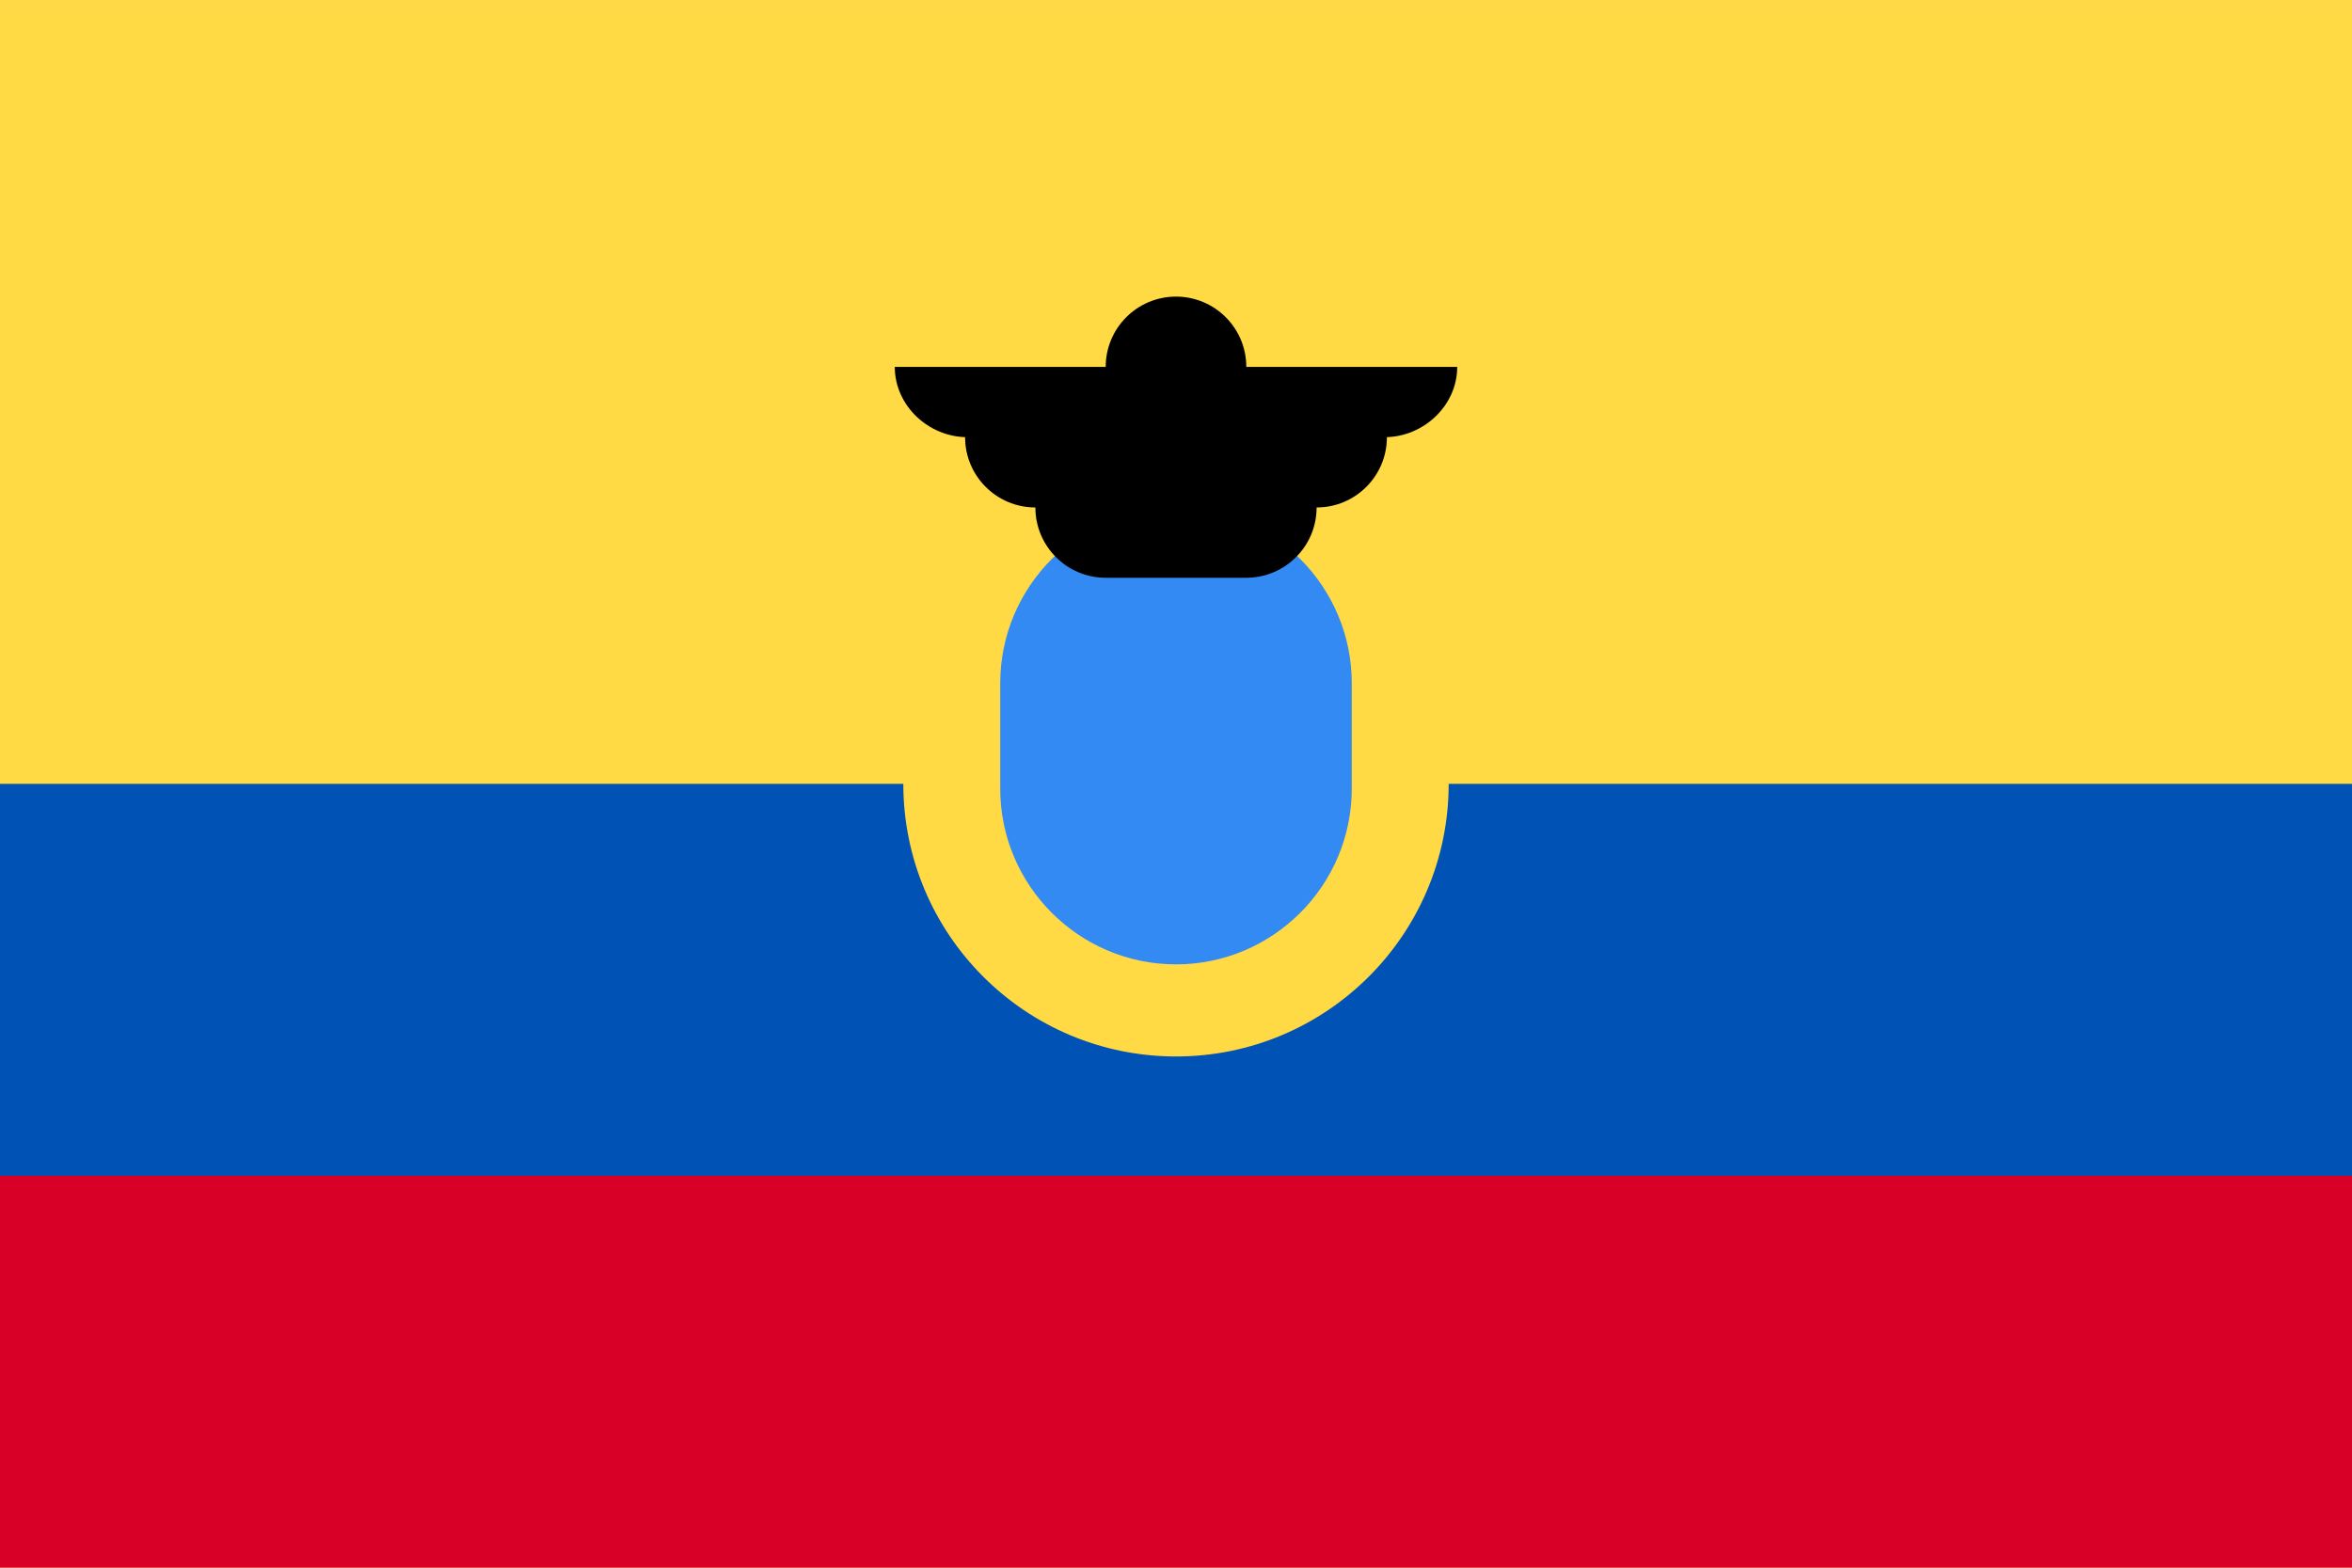
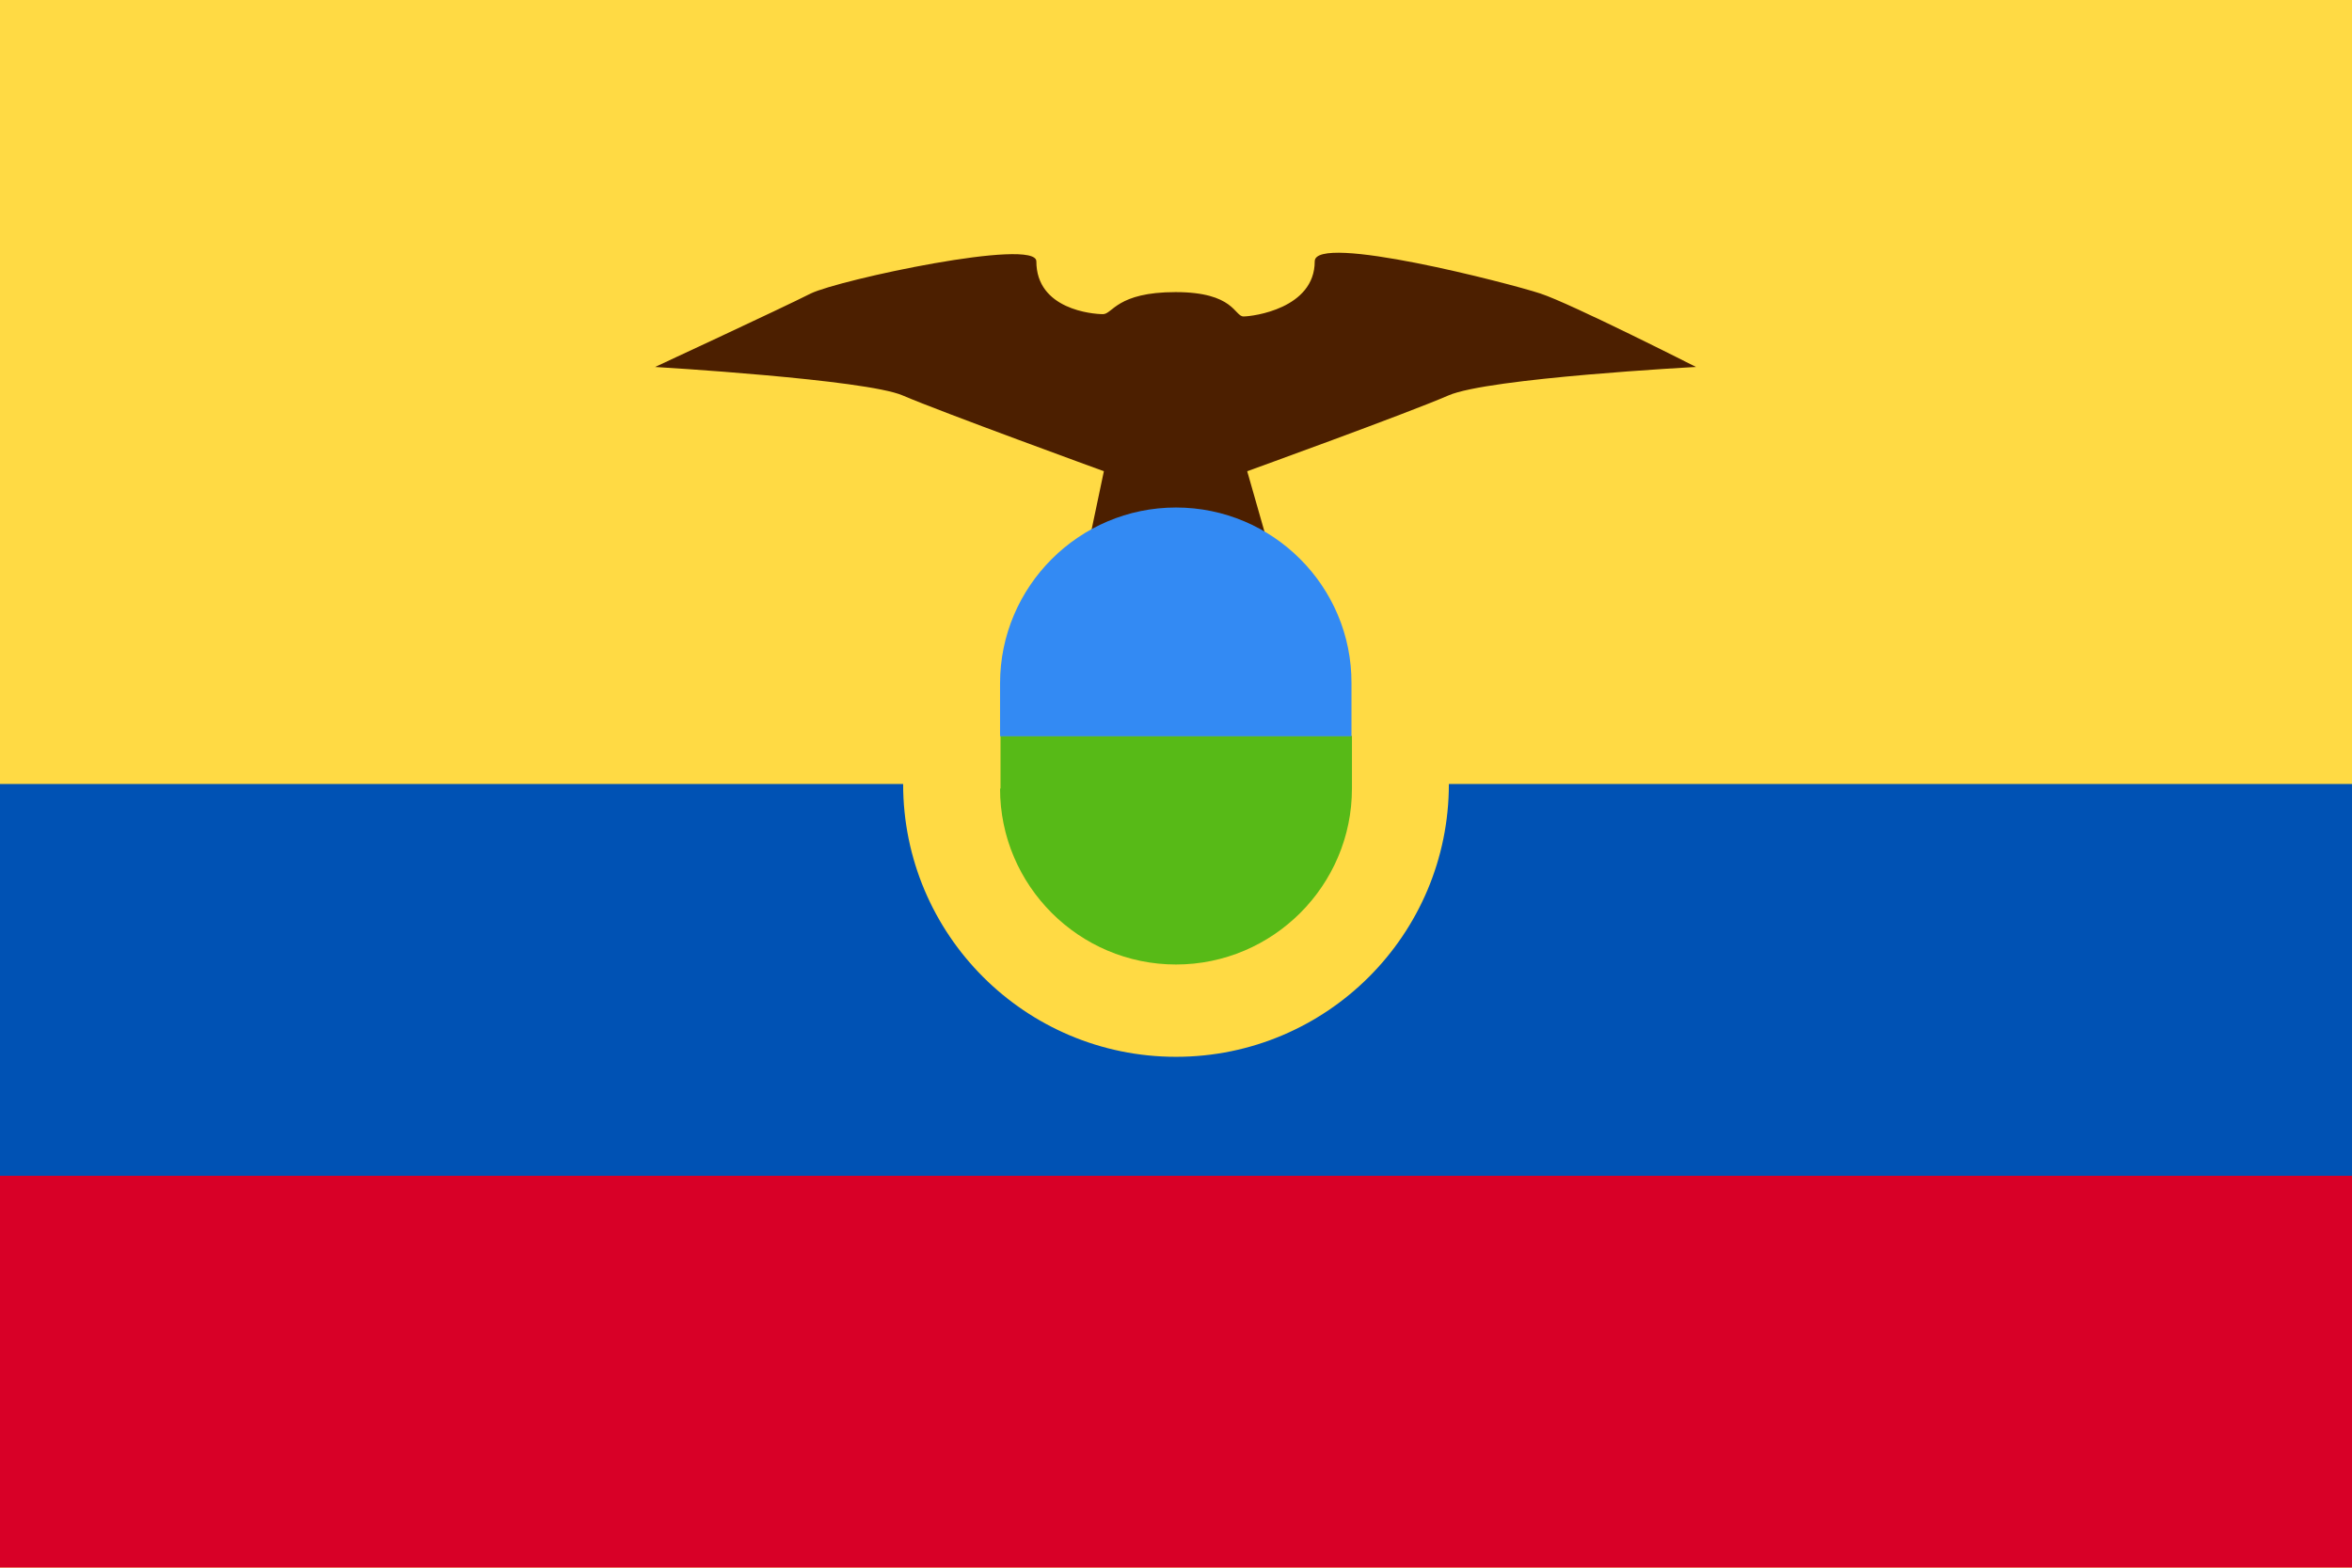
- <svg xmlns="http://www.w3.org/2000/svg" viewBox="0 85.333 512 341.333">
-   <rect y="85.337" fill="#FFDA44" width="512" height="341.326" />
-   <rect y="256" fill="#0052B4" width="512" height="85.337" />
-   <rect y="341.337" fill="#D80027" width="512" height="85.326" />
-   <circle fill="#FFDA44" cx="256" cy="256" r="59.359" />
-   <path fill="#338AF3" d="M256,295.304c-21.098,0-38.261-17.163-38.261-38.261v-22.957c0-21.098,17.163-38.261,38.261-38.261  s38.261,17.163,38.261,38.261v22.957C294.261,278.141,277.098,295.304,256,295.304z" />
-   <path d="M317.217,165.217h-45.913c0-8.451-6.853-15.304-15.304-15.304s-15.304,6.853-15.304,15.304h-45.913  c0,8.452,7.363,15.304,15.814,15.304h-0.51c0,8.452,6.852,15.304,15.304,15.304c0,8.452,6.852,15.304,15.304,15.304h30.609  c8.452,0,15.304-6.852,15.304-15.304c8.452,0,15.304-6.852,15.304-15.304h-0.51C309.855,180.521,317.217,173.669,317.217,165.217z" />
+ <svg xmlns="http://www.w3.org/2000/svg" version="1.1" viewBox="0 0 512 341.3">
+   <rect y="0" fill="#FFDA44" width="512" height="341.3" />
+   <rect y="170.7" fill="#0052B4" width="512" height="85.3" />
+   <rect y="256" fill="#D80027" width="512" height="85.3" />
+   <circle fill="#FFDA44" cx="256" cy="170.7" r="59.4" />
+   <path fill="#4C1F00" d="M369.2,79.9c0,0-27.2-13.8-33.9-16c-6.7-2.2-49.1-13.2-49.1-7c0,10.3-13.5,12-15.5,12s-2-5.3-14.8-5.3  s-13.7,4.8-15.8,4.8c-2.2,0-14.5-1-14.5-11.5c0-5.2-42.9,4-49.1,7c-6.1,3.1-33.9,16-33.9,16s45.8,2.7,53.9,6.2s43.8,16.5,43.8,16.5  l-2.8,13.3h37.8l-3.8-13.3c0,0,35.1-12.7,43.8-16.5S369.2,79.9,369.2,79.9z" />
+   <path fill="#57BA17" d="M217.7,171.7c0,21.1,17.2,38.3,38.3,38.3c21.1,0,38.3-17.2,38.3-38.3v-11.5h-76.5V171.7z" />
+   <path fill="#338AF3" d="M256,110.5c-21.1,0-38.3,17.2-38.3,38.3v11.5h76.5v-11.5C294.3,127.7,277.1,110.5,256,110.5z" />
</svg>
